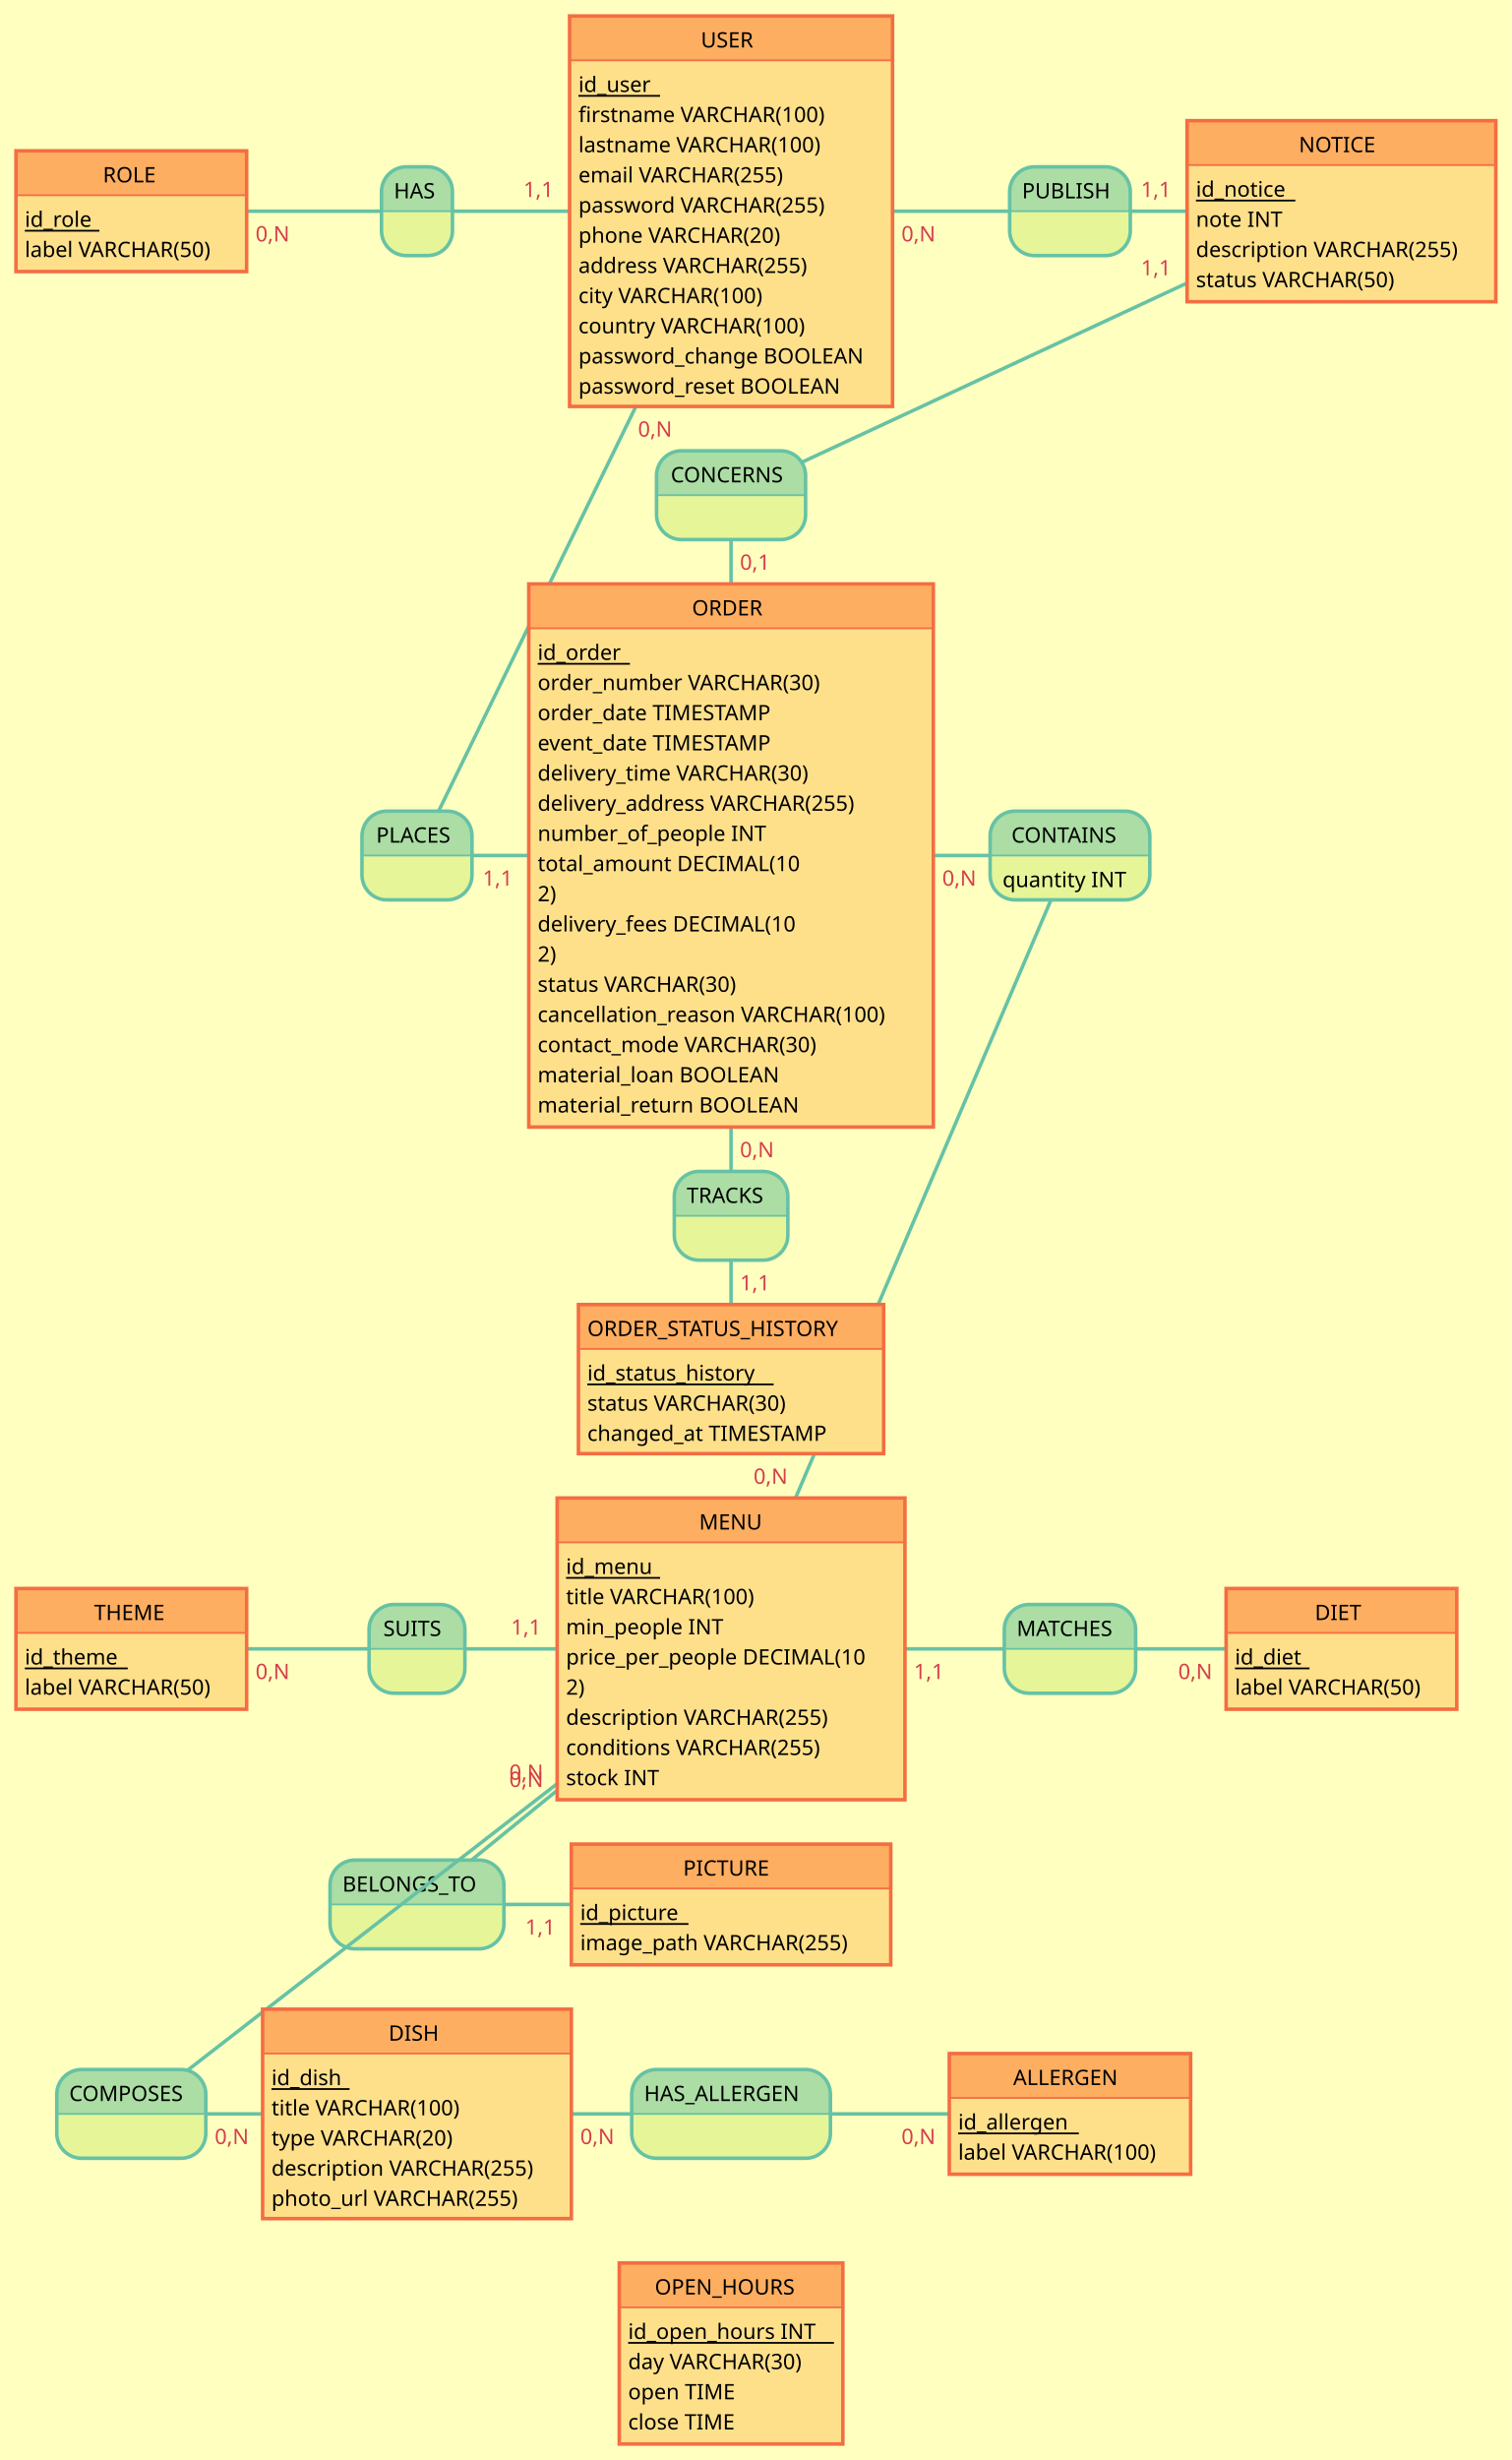
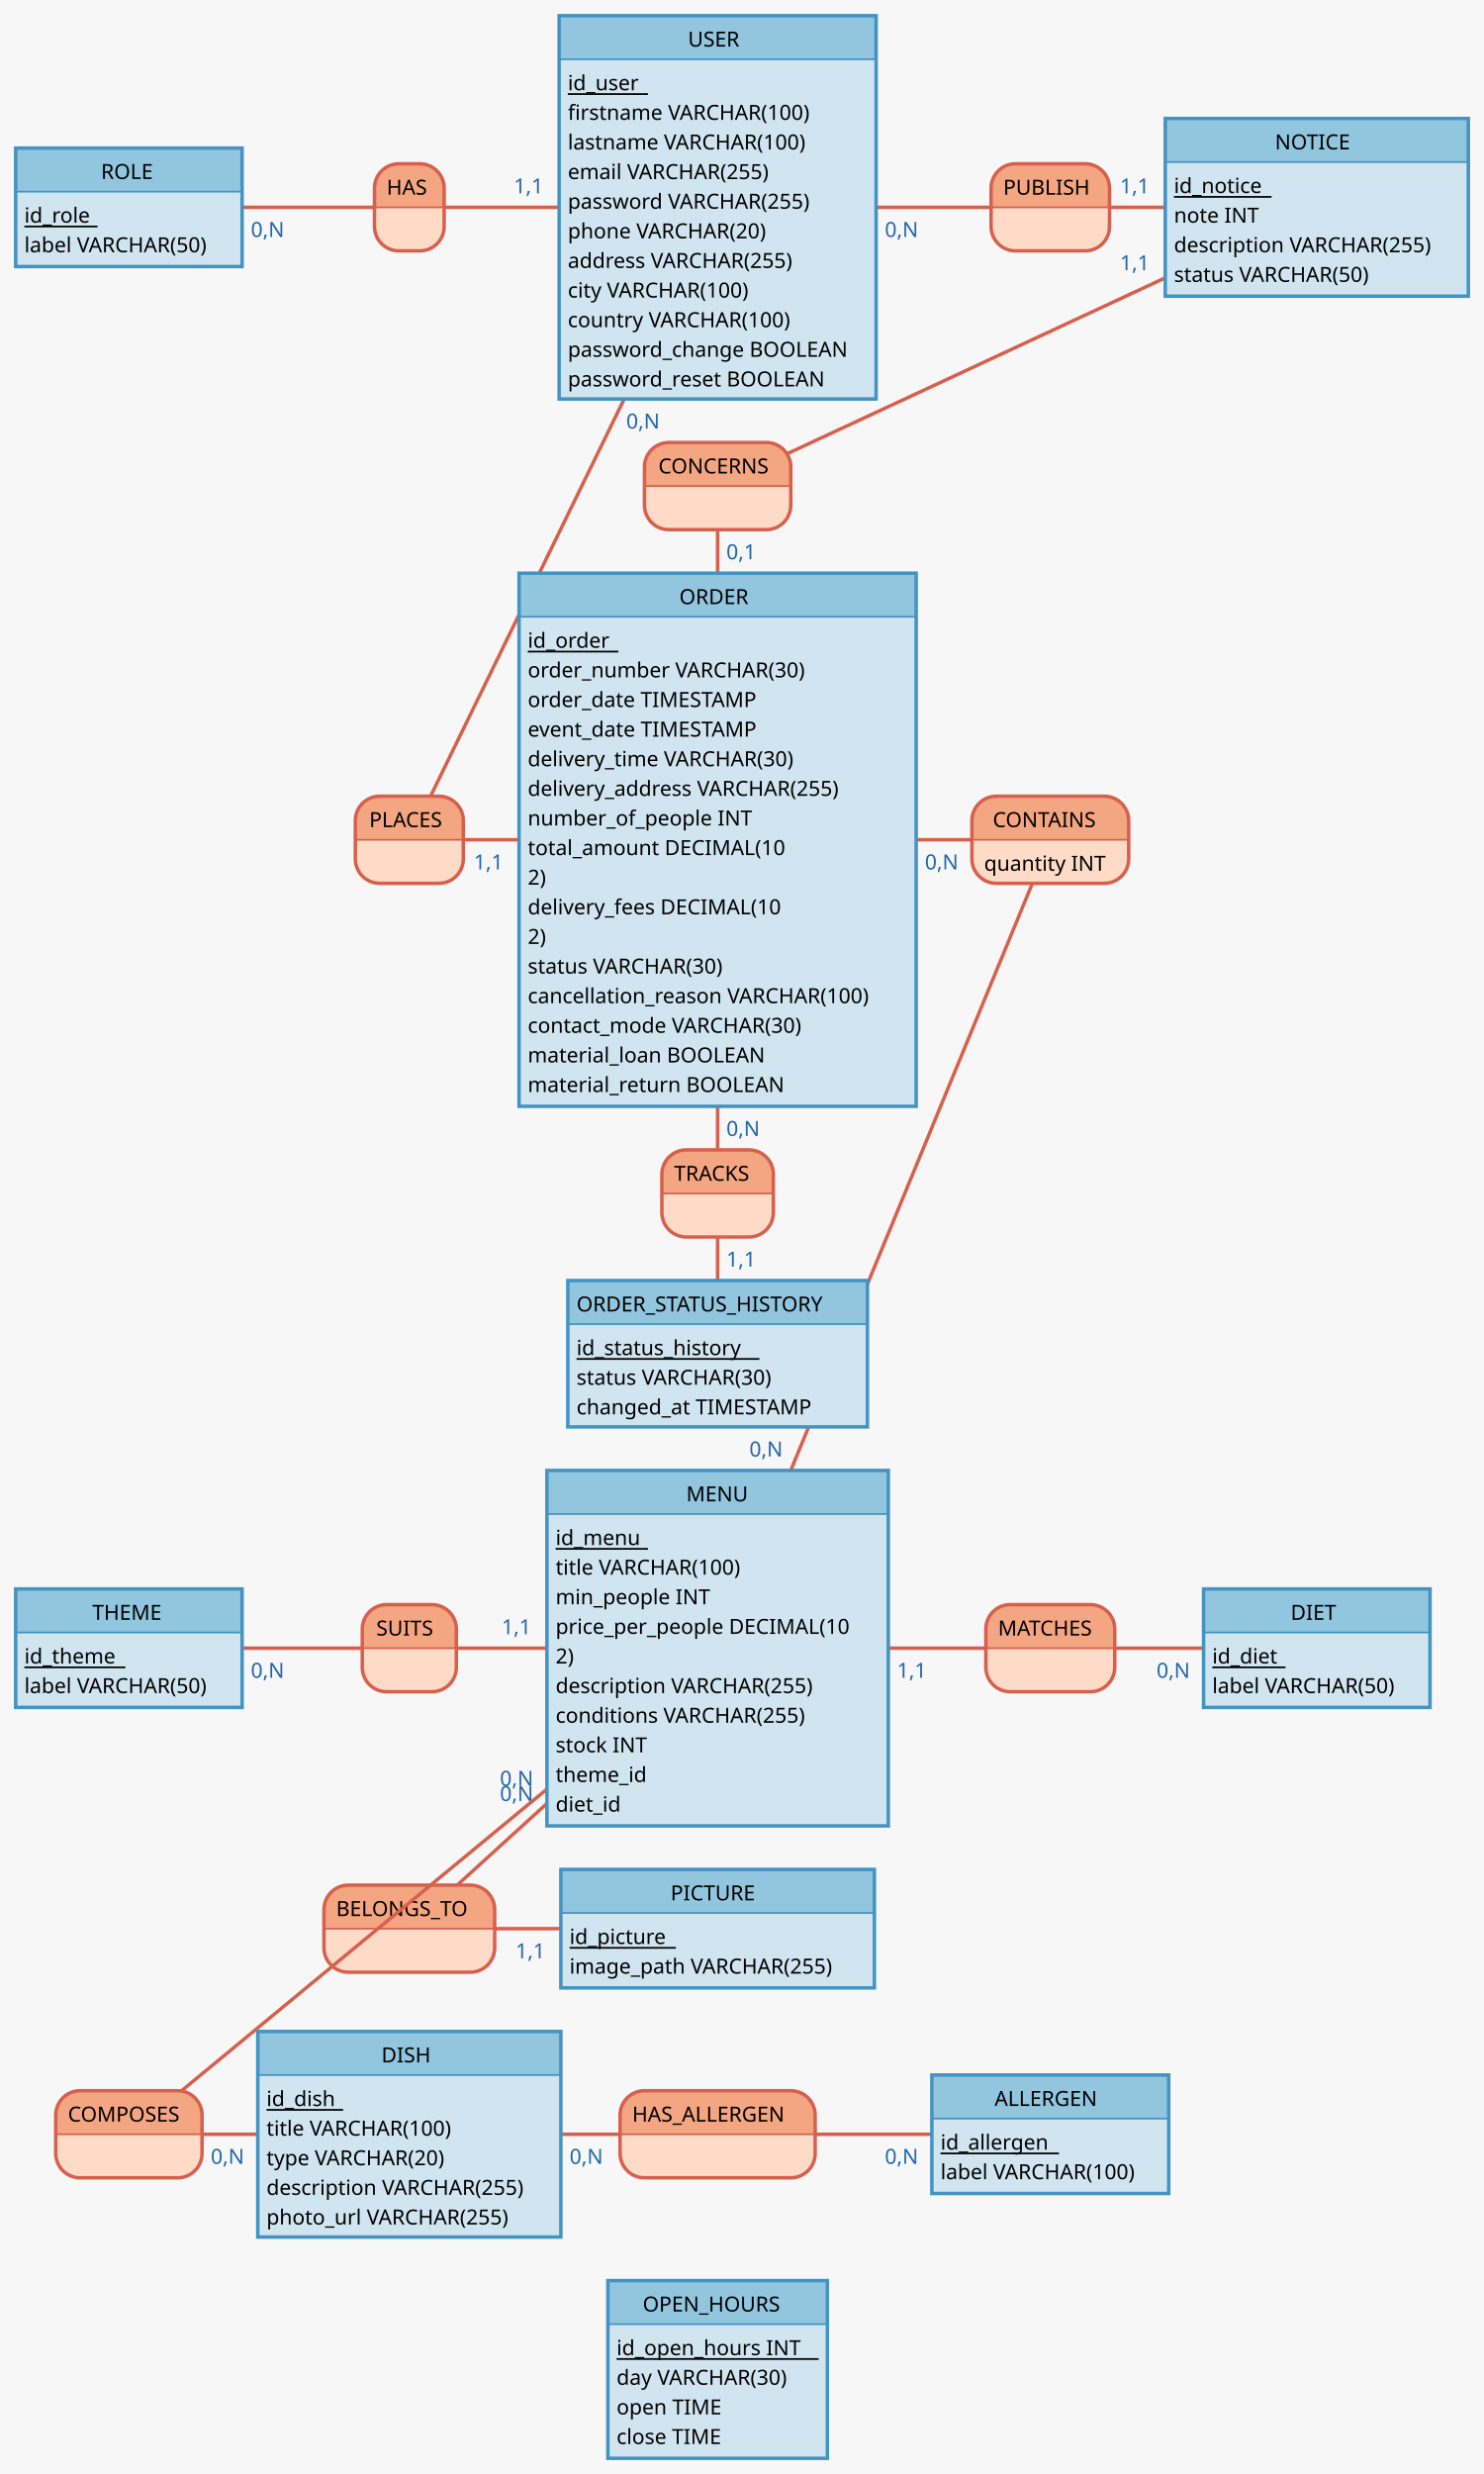
- <svg xmlns="http://www.w3.org/2000/svg" width="852" height="1386" viewBox="0 0 852 1386">
-   <rect x="0" y="0" width="852" height="1386" fill="#ffffbf" stroke="none" stroke-width="0" />
-   <g>
-     <line x1="412" y1="119" x2="235" y2="119" stroke="#66c2a5" stroke-width="2" />
-     <line x1="74" y1="119" x2="235" y2="119" stroke="#66c2a5" stroke-width="2" />
-     <g>
-       <path d="M241 94 a14 14 90 0 1 14 14 V119 h-40 V108 a14 14 90 0 1 14 -14" fill="#abdda4" stroke="#abdda4" stroke-width="0" />
-       <path d="M255 119 v11 a14 14 90 0 1 -14 14 H229 a14 14 90 0 1 -14 -14 V119 H40" fill="#e6f598" stroke="#e6f598" stroke-width="0" />
-       <rect x="215" y="94" width="40" height="50" fill="none" rx="14" stroke="#66c2a5" stroke-width="2" />
-       <line x1="215" y1="119" x2="255" y2="119" stroke="#66c2a5" stroke-width="1" />
+ <svg xmlns="http://www.w3.org/2000/svg" width="852" height="1420" viewBox="0 0 852 1420">
+   <rect x="0" y="0" width="852" height="1420" fill="#f7f7f7" stroke="none" stroke-width="0" />
+   <g>
+     <line x1="412" y1="119" x2="235" y2="119" stroke="#d6604d" stroke-width="2" />
+     <line x1="74" y1="119" x2="235" y2="119" stroke="#d6604d" stroke-width="2" />
+     <g>
+       <path d="M241 94 a14 14 90 0 1 14 14 V119 h-40 V108 a14 14 90 0 1 14 -14" fill="#f4a582" stroke="#f4a582" stroke-width="0" />
+       <path d="M255 119 v11 a14 14 90 0 1 -14 14 H229 a14 14 90 0 1 -14 -14 V119 H40" fill="#fddbc7" stroke="#fddbc7" stroke-width="0" />
+       <rect x="215" y="94" width="40" height="50" fill="none" rx="14" stroke="#d6604d" stroke-width="2" />
+       <line x1="215" y1="119" x2="255" y2="119" stroke="#d6604d" stroke-width="1" />
      <text x="222" y="111.75" fill="#000000" font-family="Verdana" font-size="12">HAS</text>
    </g>
-     <text x="295" y="111" fill="#d53e4f" font-family="Verdana" font-size="12">1,1</text>
-     <text x="144" y="136" fill="#d53e4f" font-family="Verdana" font-size="12">0,N</text>
-   </g>
-   <g>
-     <line x1="412" y1="119" x2="603" y2="119" stroke="#66c2a5" stroke-width="2" />
-     <line x1="756" y1="119" x2="603" y2="119" stroke="#66c2a5" stroke-width="2" />
-     <g>
-       <path d="M623 94 a14 14 90 0 1 14 14 V119 h-68 V108 a14 14 90 0 1 14 -14" fill="#abdda4" stroke="#abdda4" stroke-width="0" />
-       <path d="M637 119 v11 a14 14 90 0 1 -14 14 H583 a14 14 90 0 1 -14 -14 V119 H68" fill="#e6f598" stroke="#e6f598" stroke-width="0" />
-       <rect x="569" y="94" width="68" height="50" fill="none" rx="14" stroke="#66c2a5" stroke-width="2" />
-       <line x1="569" y1="119" x2="637" y2="119" stroke="#66c2a5" stroke-width="1" />
+     <text x="295" y="111" fill="#2166ac" font-family="Verdana" font-size="12">1,1</text>
+     <text x="144" y="136" fill="#2166ac" font-family="Verdana" font-size="12">0,N</text>
+   </g>
+   <g>
+     <line x1="412" y1="119" x2="603" y2="119" stroke="#d6604d" stroke-width="2" />
+     <line x1="756" y1="119" x2="603" y2="119" stroke="#d6604d" stroke-width="2" />
+     <g>
+       <path d="M623 94 a14 14 90 0 1 14 14 V119 h-68 V108 a14 14 90 0 1 14 -14" fill="#f4a582" stroke="#f4a582" stroke-width="0" />
+       <path d="M637 119 v11 a14 14 90 0 1 -14 14 H583 a14 14 90 0 1 -14 -14 V119 H68" fill="#fddbc7" stroke="#fddbc7" stroke-width="0" />
+       <rect x="569" y="94" width="68" height="50" fill="none" rx="14" stroke="#d6604d" stroke-width="2" />
+       <line x1="569" y1="119" x2="637" y2="119" stroke="#d6604d" stroke-width="1" />
      <text x="576" y="111.75" fill="#000000" font-family="Verdana" font-size="12">PUBLISH</text>
    </g>
-     <text x="508" y="136" fill="#d53e4f" font-family="Verdana" font-size="12">0,N</text>
-     <text x="643" y="111" fill="#d53e4f" font-family="Verdana" font-size="12">1,1</text>
-   </g>
-   <g>
-     <line x1="756" y1="119" x2="412" y2="279" stroke="#66c2a5" stroke-width="2" />
-     <line x1="412" y1="482" x2="412" y2="279" stroke="#66c2a5" stroke-width="2" />
-     <g>
-       <path d="M440 254 a14 14 90 0 1 14 14 V279 h-84 V268 a14 14 90 0 1 14 -14" fill="#abdda4" stroke="#abdda4" stroke-width="0" />
-       <path d="M454 279 v11 a14 14 90 0 1 -14 14 H384 a14 14 90 0 1 -14 -14 V279 H84" fill="#e6f598" stroke="#e6f598" stroke-width="0" />
-       <rect x="370" y="254" width="84" height="50" fill="none" rx="14" stroke="#66c2a5" stroke-width="2" />
-       <line x1="370" y1="279" x2="454" y2="279" stroke="#66c2a5" stroke-width="1" />
+     <text x="508" y="136" fill="#2166ac" font-family="Verdana" font-size="12">0,N</text>
+     <text x="643" y="111" fill="#2166ac" font-family="Verdana" font-size="12">1,1</text>
+   </g>
+   <g>
+     <line x1="756" y1="119" x2="412" y2="279" stroke="#d6604d" stroke-width="2" />
+     <line x1="412" y1="482" x2="412" y2="279" stroke="#d6604d" stroke-width="2" />
+     <g>
+       <path d="M440 254 a14 14 90 0 1 14 14 V279 h-84 V268 a14 14 90 0 1 14 -14" fill="#f4a582" stroke="#f4a582" stroke-width="0" />
+       <path d="M454 279 v11 a14 14 90 0 1 -14 14 H384 a14 14 90 0 1 -14 -14 V279 H84" fill="#fddbc7" stroke="#fddbc7" stroke-width="0" />
+       <rect x="370" y="254" width="84" height="50" fill="none" rx="14" stroke="#d6604d" stroke-width="2" />
+       <line x1="370" y1="279" x2="454" y2="279" stroke="#d6604d" stroke-width="1" />
      <text x="378" y="271.75" fill="#000000" font-family="Verdana" font-size="12">CONCERNS</text>
    </g>
-     <text x="643" y="155.11" fill="#d53e4f" font-family="Verdana" font-size="12">1,1</text>
-     <text x="417" y="321" fill="#d53e4f" font-family="Verdana" font-size="12">0,1</text>
-   </g>
-   <g>
-     <line x1="412" y1="482" x2="235" y2="482" stroke="#66c2a5" stroke-width="2" />
-     <line x1="412" y1="119" x2="235" y2="482" stroke="#66c2a5" stroke-width="2" />
-     <g>
-       <path d="M252 457 a14 14 90 0 1 14 14 V482 h-62 V471 a14 14 90 0 1 14 -14" fill="#abdda4" stroke="#abdda4" stroke-width="0" />
-       <path d="M266 482 v11 a14 14 90 0 1 -14 14 H218 a14 14 90 0 1 -14 -14 V482 H62" fill="#e6f598" stroke="#e6f598" stroke-width="0" />
-       <rect x="204" y="457" width="62" height="50" fill="none" rx="14" stroke="#66c2a5" stroke-width="2" />
-       <line x1="204" y1="482" x2="266" y2="482" stroke="#66c2a5" stroke-width="1" />
+     <text x="643" y="155.11" fill="#2166ac" font-family="Verdana" font-size="12">1,1</text>
+     <text x="417" y="321" fill="#2166ac" font-family="Verdana" font-size="12">0,1</text>
+   </g>
+   <g>
+     <line x1="412" y1="482" x2="235" y2="482" stroke="#d6604d" stroke-width="2" />
+     <line x1="412" y1="119" x2="235" y2="482" stroke="#d6604d" stroke-width="2" />
+     <g>
+       <path d="M252 457 a14 14 90 0 1 14 14 V482 h-62 V471 a14 14 90 0 1 14 -14" fill="#f4a582" stroke="#f4a582" stroke-width="0" />
+       <path d="M266 482 v11 a14 14 90 0 1 -14 14 H218 a14 14 90 0 1 -14 -14 V482 H62" fill="#fddbc7" stroke="#fddbc7" stroke-width="0" />
+       <rect x="204" y="457" width="62" height="50" fill="none" rx="14" stroke="#d6604d" stroke-width="2" />
+       <line x1="204" y1="482" x2="266" y2="482" stroke="#d6604d" stroke-width="1" />
      <text x="212" y="474.75" fill="#000000" font-family="Verdana" font-size="12">PLACES</text>
    </g>
-     <text x="272" y="499" fill="#d53e4f" font-family="Verdana" font-size="12">1,1</text>
-     <text x="359.55" y="246" fill="#d53e4f" font-family="Verdana" font-size="12">0,N</text>
-   </g>
-   <g>
-     <line x1="412" y1="929" x2="603" y2="482" stroke="#66c2a5" stroke-width="2" />
-     <line x1="412" y1="482" x2="603" y2="482" stroke="#66c2a5" stroke-width="2" />
-     <g>
-       <path d="M634 457 a14 14 90 0 1 14 14 V482 h-90 V471 a14 14 90 0 1 14 -14" fill="#abdda4" stroke="#abdda4" stroke-width="0" />
-       <path d="M648 482 v11 a14 14 90 0 1 -14 14 H572 a14 14 90 0 1 -14 -14 V482 H90" fill="#e6f598" stroke="#e6f598" stroke-width="0" />
-       <rect x="558" y="457" width="90" height="50" fill="none" rx="14" stroke="#66c2a5" stroke-width="2" />
-       <line x1="558" y1="482" x2="648" y2="482" stroke="#66c2a5" stroke-width="1" />
+     <text x="272" y="499" fill="#2166ac" font-family="Verdana" font-size="12">1,1</text>
+     <text x="359.55" y="246" fill="#2166ac" font-family="Verdana" font-size="12">0,N</text>
+   </g>
+   <g>
+     <line x1="412" y1="946" x2="603" y2="482" stroke="#d6604d" stroke-width="2" />
+     <line x1="412" y1="482" x2="603" y2="482" stroke="#d6604d" stroke-width="2" />
+     <g>
+       <path d="M634 457 a14 14 90 0 1 14 14 V482 h-90 V471 a14 14 90 0 1 14 -14" fill="#f4a582" stroke="#f4a582" stroke-width="0" />
+       <path d="M648 482 v11 a14 14 90 0 1 -14 14 H572 a14 14 90 0 1 -14 -14 V482 H90" fill="#fddbc7" stroke="#fddbc7" stroke-width="0" />
+       <rect x="558" y="457" width="90" height="50" fill="none" rx="14" stroke="#d6604d" stroke-width="2" />
+       <line x1="558" y1="482" x2="648" y2="482" stroke="#d6604d" stroke-width="1" />
      <text x="570" y="474.75" fill="#000000" font-family="Verdana" font-size="12">CONTAINS</text>
      <text x="565" y="499.8" fill="#000000" font-family="Verdana" font-size="12">quantity INT</text>
    </g>
-     <text x="424.67" y="836" fill="#d53e4f" font-family="Verdana" font-size="12">0,N</text>
-     <text x="531" y="499" fill="#d53e4f" font-family="Verdana" font-size="12">0,N</text>
-   </g>
-   <g>
-     <line x1="412" y1="777" x2="412" y2="685" stroke="#66c2a5" stroke-width="2" />
-     <line x1="412" y1="482" x2="412" y2="685" stroke="#66c2a5" stroke-width="2" />
-     <g>
-       <path d="M430 660 a14 14 90 0 1 14 14 V685 h-64 V674 a14 14 90 0 1 14 -14" fill="#abdda4" stroke="#abdda4" stroke-width="0" />
-       <path d="M444 685 v11 a14 14 90 0 1 -14 14 H394 a14 14 90 0 1 -14 -14 V685 H64" fill="#e6f598" stroke="#e6f598" stroke-width="0" />
-       <rect x="380" y="660" width="64" height="50" fill="none" rx="14" stroke="#66c2a5" stroke-width="2" />
-       <line x1="380" y1="685" x2="444" y2="685" stroke="#66c2a5" stroke-width="1" />
+     <text x="430.21" y="836" fill="#2166ac" font-family="Verdana" font-size="12">0,N</text>
+     <text x="531" y="499" fill="#2166ac" font-family="Verdana" font-size="12">0,N</text>
+   </g>
+   <g>
+     <line x1="412" y1="777" x2="412" y2="685" stroke="#d6604d" stroke-width="2" />
+     <line x1="412" y1="482" x2="412" y2="685" stroke="#d6604d" stroke-width="2" />
+     <g>
+       <path d="M430 660 a14 14 90 0 1 14 14 V685 h-64 V674 a14 14 90 0 1 14 -14" fill="#f4a582" stroke="#f4a582" stroke-width="0" />
+       <path d="M444 685 v11 a14 14 90 0 1 -14 14 H394 a14 14 90 0 1 -14 -14 V685 H64" fill="#fddbc7" stroke="#fddbc7" stroke-width="0" />
+       <rect x="380" y="660" width="64" height="50" fill="none" rx="14" stroke="#d6604d" stroke-width="2" />
+       <line x1="380" y1="685" x2="444" y2="685" stroke="#d6604d" stroke-width="1" />
      <text x="387" y="677.75" fill="#000000" font-family="Verdana" font-size="12">TRACKS</text>
    </g>
-     <text x="417" y="727" fill="#d53e4f" font-family="Verdana" font-size="12">1,1</text>
-     <text x="417" y="652" fill="#d53e4f" font-family="Verdana" font-size="12">0,N</text>
-   </g>
-   <g>
-     <line x1="412" y1="929" x2="235" y2="929" stroke="#66c2a5" stroke-width="2" />
-     <line x1="74" y1="929" x2="235" y2="929" stroke="#66c2a5" stroke-width="2" />
-     <g>
-       <path d="M248 904 a14 14 90 0 1 14 14 V929 h-54 V918 a14 14 90 0 1 14 -14" fill="#abdda4" stroke="#abdda4" stroke-width="0" />
-       <path d="M262 929 v11 a14 14 90 0 1 -14 14 H222 a14 14 90 0 1 -14 -14 V929 H54" fill="#e6f598" stroke="#e6f598" stroke-width="0" />
-       <rect x="208" y="904" width="54" height="50" fill="none" rx="14" stroke="#66c2a5" stroke-width="2" />
-       <line x1="208" y1="929" x2="262" y2="929" stroke="#66c2a5" stroke-width="1" />
-       <text x="216" y="921.75" fill="#000000" font-family="Verdana" font-size="12">SUITS</text>
-     </g>
-     <text x="288" y="921" fill="#d53e4f" font-family="Verdana" font-size="12">1,1</text>
-     <text x="144" y="946" fill="#d53e4f" font-family="Verdana" font-size="12">0,N</text>
-   </g>
-   <g>
-     <line x1="412" y1="929" x2="603" y2="929" stroke="#66c2a5" stroke-width="2" />
-     <line x1="756" y1="929" x2="603" y2="929" stroke="#66c2a5" stroke-width="2" />
-     <g>
-       <path d="M626 904 a14 14 90 0 1 14 14 V929 h-74 V918 a14 14 90 0 1 14 -14" fill="#abdda4" stroke="#abdda4" stroke-width="0" />
-       <path d="M640 929 v11 a14 14 90 0 1 -14 14 H580 a14 14 90 0 1 -14 -14 V929 H74" fill="#e6f598" stroke="#e6f598" stroke-width="0" />
-       <rect x="566" y="904" width="74" height="50" fill="none" rx="14" stroke="#66c2a5" stroke-width="2" />
-       <line x1="566" y1="929" x2="640" y2="929" stroke="#66c2a5" stroke-width="1" />
-       <text x="573" y="921.75" fill="#000000" font-family="Verdana" font-size="12">MATCHES</text>
-     </g>
-     <text x="515" y="946" fill="#d53e4f" font-family="Verdana" font-size="12">1,1</text>
-     <text x="664" y="946" fill="#d53e4f" font-family="Verdana" font-size="12">0,N</text>
-   </g>
-   <g>
-     <line x1="412" y1="1073" x2="235" y2="1073" stroke="#66c2a5" stroke-width="2" />
-     <line x1="412" y1="929" x2="235" y2="1073" stroke="#66c2a5" stroke-width="2" />
-     <g>
-       <path d="M270 1048 a14 14 90 0 1 14 14 V1073 h-98 V1062 a14 14 90 0 1 14 -14" fill="#abdda4" stroke="#abdda4" stroke-width="0" />
-       <path d="M284 1073 v11 a14 14 90 0 1 -14 14 H200 a14 14 90 0 1 -14 -14 V1073 H98" fill="#e6f598" stroke="#e6f598" stroke-width="0" />
-       <rect x="186" y="1048" width="98" height="50" fill="none" rx="14" stroke="#66c2a5" stroke-width="2" />
-       <line x1="186" y1="1073" x2="284" y2="1073" stroke="#66c2a5" stroke-width="1" />
-       <text x="193" y="1065.75" fill="#000000" font-family="Verdana" font-size="12">BELONGS_TO</text>
-     </g>
-     <text x="296" y="1090" fill="#d53e4f" font-family="Verdana" font-size="12">1,1</text>
-     <text x="287" y="1006.78" fill="#d53e4f" font-family="Verdana" font-size="12">0,N</text>
-   </g>
-   <g>
-     <line x1="412" y1="929" x2="74" y2="1191" stroke="#66c2a5" stroke-width="2" />
-     <line x1="235" y1="1191" x2="74" y2="1191" stroke="#66c2a5" stroke-width="2" />
-     <g>
-       <path d="M102 1166 a14 14 90 0 1 14 14 V1191 h-84 V1180 a14 14 90 0 1 14 -14" fill="#abdda4" stroke="#abdda4" stroke-width="0" />
-       <path d="M116 1191 v11 a14 14 90 0 1 -14 14 H46 a14 14 90 0 1 -14 -14 V1191 H84" fill="#e6f598" stroke="#e6f598" stroke-width="0" />
-       <rect x="32" y="1166" width="84" height="50" fill="none" rx="14" stroke="#66c2a5" stroke-width="2" />
-       <line x1="32" y1="1191" x2="116" y2="1191" stroke="#66c2a5" stroke-width="1" />
-       <text x="39" y="1183.75" fill="#000000" font-family="Verdana" font-size="12">COMPOSES</text>
-     </g>
-     <text x="287" y="1002.78" fill="#d53e4f" font-family="Verdana" font-size="12">0,N</text>
-     <text x="121" y="1208" fill="#d53e4f" font-family="Verdana" font-size="12">0,N</text>
-   </g>
-   <g>
-     <line x1="235" y1="1191" x2="412" y2="1191" stroke="#66c2a5" stroke-width="2" />
-     <line x1="603" y1="1191" x2="412" y2="1191" stroke="#66c2a5" stroke-width="2" />
-     <g>
-       <path d="M454 1166 a14 14 90 0 1 14 14 V1191 h-112 V1180 a14 14 90 0 1 14 -14" fill="#abdda4" stroke="#abdda4" stroke-width="0" />
-       <path d="M468 1191 v11 a14 14 90 0 1 -14 14 H370 a14 14 90 0 1 -14 -14 V1191 H112" fill="#e6f598" stroke="#e6f598" stroke-width="0" />
-       <rect x="356" y="1166" width="112" height="50" fill="none" rx="14" stroke="#66c2a5" stroke-width="2" />
-       <line x1="356" y1="1191" x2="468" y2="1191" stroke="#66c2a5" stroke-width="1" />
-       <text x="363" y="1183.75" fill="#000000" font-family="Verdana" font-size="12">HAS_ALLERGEN</text>
-     </g>
-     <text x="327" y="1208" fill="#d53e4f" font-family="Verdana" font-size="12">0,N</text>
-     <text x="508" y="1208" fill="#d53e4f" font-family="Verdana" font-size="12">0,N</text>
-   </g>
-   <g>
-     <g>
-       <rect x="9" y="85" width="130" height="25" fill="#fdae61" stroke="none" stroke-width="0" opacity="1" />
-       <rect x="9" y="110" width="130" height="43" fill="#fee08b" stroke="none" stroke-width="0" opacity="1" />
-       <rect x="9" y="85" width="130" height="68" fill="none" stroke="#f46d43" stroke-width="2" opacity="1" />
-       <line x1="9" y1="110" x2="139" y2="110" stroke="#f46d43" stroke-width="1" />
+     <text x="417" y="727" fill="#2166ac" font-family="Verdana" font-size="12">1,1</text>
+     <text x="417" y="652" fill="#2166ac" font-family="Verdana" font-size="12">0,N</text>
+   </g>
+   <g>
+     <line x1="412" y1="946" x2="235" y2="946" stroke="#d6604d" stroke-width="2" />
+     <line x1="74" y1="946" x2="235" y2="946" stroke="#d6604d" stroke-width="2" />
+     <g>
+       <path d="M248 921 a14 14 90 0 1 14 14 V946 h-54 V935 a14 14 90 0 1 14 -14" fill="#f4a582" stroke="#f4a582" stroke-width="0" />
+       <path d="M262 946 v11 a14 14 90 0 1 -14 14 H222 a14 14 90 0 1 -14 -14 V946 H54" fill="#fddbc7" stroke="#fddbc7" stroke-width="0" />
+       <rect x="208" y="921" width="54" height="50" fill="none" rx="14" stroke="#d6604d" stroke-width="2" />
+       <line x1="208" y1="946" x2="262" y2="946" stroke="#d6604d" stroke-width="1" />
+       <text x="216" y="938.75" fill="#000000" font-family="Verdana" font-size="12">SUITS</text>
+     </g>
+     <text x="288" y="938" fill="#2166ac" font-family="Verdana" font-size="12">1,1</text>
+     <text x="144" y="963" fill="#2166ac" font-family="Verdana" font-size="12">0,N</text>
+   </g>
+   <g>
+     <line x1="412" y1="946" x2="603" y2="946" stroke="#d6604d" stroke-width="2" />
+     <line x1="756" y1="946" x2="603" y2="946" stroke="#d6604d" stroke-width="2" />
+     <g>
+       <path d="M626 921 a14 14 90 0 1 14 14 V946 h-74 V935 a14 14 90 0 1 14 -14" fill="#f4a582" stroke="#f4a582" stroke-width="0" />
+       <path d="M640 946 v11 a14 14 90 0 1 -14 14 H580 a14 14 90 0 1 -14 -14 V946 H74" fill="#fddbc7" stroke="#fddbc7" stroke-width="0" />
+       <rect x="566" y="921" width="74" height="50" fill="none" rx="14" stroke="#d6604d" stroke-width="2" />
+       <line x1="566" y1="946" x2="640" y2="946" stroke="#d6604d" stroke-width="1" />
+       <text x="573" y="938.75" fill="#000000" font-family="Verdana" font-size="12">MATCHES</text>
+     </g>
+     <text x="515" y="963" fill="#2166ac" font-family="Verdana" font-size="12">1,1</text>
+     <text x="664" y="963" fill="#2166ac" font-family="Verdana" font-size="12">0,N</text>
+   </g>
+   <g>
+     <line x1="412" y1="1107" x2="235" y2="1107" stroke="#d6604d" stroke-width="2" />
+     <line x1="412" y1="946" x2="235" y2="1107" stroke="#d6604d" stroke-width="2" />
+     <g>
+       <path d="M270 1082 a14 14 90 0 1 14 14 V1107 h-98 V1096 a14 14 90 0 1 14 -14" fill="#f4a582" stroke="#f4a582" stroke-width="0" />
+       <path d="M284 1107 v11 a14 14 90 0 1 -14 14 H200 a14 14 90 0 1 -14 -14 V1107 H98" fill="#fddbc7" stroke="#fddbc7" stroke-width="0" />
+       <rect x="186" y="1082" width="98" height="50" fill="none" rx="14" stroke="#d6604d" stroke-width="2" />
+       <line x1="186" y1="1107" x2="284" y2="1107" stroke="#d6604d" stroke-width="1" />
+       <text x="193" y="1099.75" fill="#000000" font-family="Verdana" font-size="12">BELONGS_TO</text>
+     </g>
+     <text x="296" y="1124" fill="#2166ac" font-family="Verdana" font-size="12">1,1</text>
+     <text x="287" y="1033.74" fill="#2166ac" font-family="Verdana" font-size="12">0,N</text>
+   </g>
+   <g>
+     <line x1="412" y1="946" x2="74" y2="1225" stroke="#d6604d" stroke-width="2" />
+     <line x1="235" y1="1225" x2="74" y2="1225" stroke="#d6604d" stroke-width="2" />
+     <g>
+       <path d="M102 1200 a14 14 90 0 1 14 14 V1225 h-84 V1214 a14 14 90 0 1 14 -14" fill="#f4a582" stroke="#f4a582" stroke-width="0" />
+       <path d="M116 1225 v11 a14 14 90 0 1 -14 14 H46 a14 14 90 0 1 -14 -14 V1225 H84" fill="#fddbc7" stroke="#fddbc7" stroke-width="0" />
+       <rect x="32" y="1200" width="84" height="50" fill="none" rx="14" stroke="#d6604d" stroke-width="2" />
+       <line x1="32" y1="1225" x2="116" y2="1225" stroke="#d6604d" stroke-width="1" />
+       <text x="39" y="1217.75" fill="#000000" font-family="Verdana" font-size="12">COMPOSES</text>
+     </g>
+     <text x="287" y="1025.01" fill="#2166ac" font-family="Verdana" font-size="12">0,N</text>
+     <text x="121" y="1242" fill="#2166ac" font-family="Verdana" font-size="12">0,N</text>
+   </g>
+   <g>
+     <line x1="235" y1="1225" x2="412" y2="1225" stroke="#d6604d" stroke-width="2" />
+     <line x1="603" y1="1225" x2="412" y2="1225" stroke="#d6604d" stroke-width="2" />
+     <g>
+       <path d="M454 1200 a14 14 90 0 1 14 14 V1225 h-112 V1214 a14 14 90 0 1 14 -14" fill="#f4a582" stroke="#f4a582" stroke-width="0" />
+       <path d="M468 1225 v11 a14 14 90 0 1 -14 14 H370 a14 14 90 0 1 -14 -14 V1225 H112" fill="#fddbc7" stroke="#fddbc7" stroke-width="0" />
+       <rect x="356" y="1200" width="112" height="50" fill="none" rx="14" stroke="#d6604d" stroke-width="2" />
+       <line x1="356" y1="1225" x2="468" y2="1225" stroke="#d6604d" stroke-width="1" />
+       <text x="363" y="1217.75" fill="#000000" font-family="Verdana" font-size="12">HAS_ALLERGEN</text>
+     </g>
+     <text x="327" y="1242" fill="#2166ac" font-family="Verdana" font-size="12">0,N</text>
+     <text x="508" y="1242" fill="#2166ac" font-family="Verdana" font-size="12">0,N</text>
+   </g>
+   <g>
+     <g>
+       <rect x="9" y="85" width="130" height="25" fill="#92c5de" stroke="none" stroke-width="0" opacity="1" />
+       <rect x="9" y="110" width="130" height="43" fill="#d1e5f0" stroke="none" stroke-width="0" opacity="1" />
+       <rect x="9" y="85" width="130" height="68" fill="none" stroke="#4393c3" stroke-width="2" opacity="1" />
+       <line x1="9" y1="110" x2="139" y2="110" stroke="#4393c3" stroke-width="1" />
    </g>
    <text x="58" y="102.75" fill="#000000" font-family="Verdana" font-size="12">ROLE</text>
    <text x="14" y="127.8" fill="#000000" font-family="Verdana" font-size="12">id_role</text>
    <line x1="14" y1="130" x2="56" y2="130" stroke="#000000" stroke-width="1" />
    <text x="14" y="144.8" fill="#000000" font-family="Verdana" font-size="12">label VARCHAR(50)</text>
  </g>
  <g>
    <g>
-       <rect x="321" y="9" width="182" height="25" fill="#fdae61" stroke="none" stroke-width="0" opacity="1" />
-       <rect x="321" y="34" width="182" height="195" fill="#fee08b" stroke="none" stroke-width="0" opacity="1" />
-       <rect x="321" y="9" width="182" height="220" fill="none" stroke="#f46d43" stroke-width="2" opacity="1" />
-       <line x1="321" y1="34" x2="503" y2="34" stroke="#f46d43" stroke-width="1" />
+       <rect x="321" y="9" width="182" height="25" fill="#92c5de" stroke="none" stroke-width="0" opacity="1" />
+       <rect x="321" y="34" width="182" height="195" fill="#d1e5f0" stroke="none" stroke-width="0" opacity="1" />
+       <rect x="321" y="9" width="182" height="220" fill="none" stroke="#4393c3" stroke-width="2" opacity="1" />
+       <line x1="321" y1="34" x2="503" y2="34" stroke="#4393c3" stroke-width="1" />
    </g>
    <text x="395" y="26.75" fill="#000000" font-family="Verdana" font-size="12">USER</text>
    <text x="326" y="51.8" fill="#000000" font-family="Verdana" font-size="12">id_user</text>
    <line x1="326" y1="54" x2="372" y2="54" stroke="#000000" stroke-width="1" />
    <text x="326" y="68.8" fill="#000000" font-family="Verdana" font-size="12">firstname VARCHAR(100)</text>
    <text x="326" y="85.8" fill="#000000" font-family="Verdana" font-size="12">lastname VARCHAR(100)</text>
    <text x="326" y="102.8" fill="#000000" font-family="Verdana" font-size="12">email VARCHAR(255)</text>
    <text x="326" y="119.8" fill="#000000" font-family="Verdana" font-size="12">password VARCHAR(255)</text>
    <text x="326" y="136.8" fill="#000000" font-family="Verdana" font-size="12">phone VARCHAR(20)</text>
    <text x="326" y="153.8" fill="#000000" font-family="Verdana" font-size="12">address VARCHAR(255)</text>
    <text x="326" y="170.8" fill="#000000" font-family="Verdana" font-size="12">city VARCHAR(100)</text>
    <text x="326" y="187.8" fill="#000000" font-family="Verdana" font-size="12">country VARCHAR(100)</text>
    <text x="326" y="204.8" fill="#000000" font-family="Verdana" font-size="12">password_change BOOLEAN</text>
    <text x="326" y="221.8" fill="#000000" font-family="Verdana" font-size="12">password_reset BOOLEAN</text>
  </g>
  <g>
    <g>
-       <rect x="669" y="68" width="174" height="25" fill="#fdae61" stroke="none" stroke-width="0" opacity="1" />
-       <rect x="669" y="93" width="174" height="77" fill="#fee08b" stroke="none" stroke-width="0" opacity="1" />
-       <rect x="669" y="68" width="174" height="102" fill="none" stroke="#f46d43" stroke-width="2" opacity="1" />
-       <line x1="669" y1="93" x2="843" y2="93" stroke="#f46d43" stroke-width="1" />
+       <rect x="669" y="68" width="174" height="25" fill="#92c5de" stroke="none" stroke-width="0" opacity="1" />
+       <rect x="669" y="93" width="174" height="77" fill="#d1e5f0" stroke="none" stroke-width="0" opacity="1" />
+       <rect x="669" y="68" width="174" height="102" fill="none" stroke="#4393c3" stroke-width="2" opacity="1" />
+       <line x1="669" y1="93" x2="843" y2="93" stroke="#4393c3" stroke-width="1" />
    </g>
    <text x="732" y="85.75" fill="#000000" font-family="Verdana" font-size="12">NOTICE</text>
    <text x="674" y="110.8" fill="#000000" font-family="Verdana" font-size="12">id_notice</text>
    <line x1="674" y1="113" x2="730" y2="113" stroke="#000000" stroke-width="1" />
    <text x="674" y="127.8" fill="#000000" font-family="Verdana" font-size="12">note INT</text>
    <text x="674" y="144.8" fill="#000000" font-family="Verdana" font-size="12">description VARCHAR(255)</text>
    <text x="674" y="161.8" fill="#000000" font-family="Verdana" font-size="12">status VARCHAR(50)</text>
  </g>
  <g>
    <g>
-       <rect x="298" y="329" width="228" height="25" fill="#fdae61" stroke="none" stroke-width="0" opacity="1" />
-       <rect x="298" y="354" width="228" height="281" fill="#fee08b" stroke="none" stroke-width="0" opacity="1" />
-       <rect x="298" y="329" width="228" height="306" fill="none" stroke="#f46d43" stroke-width="2" opacity="1" />
-       <line x1="298" y1="354" x2="526" y2="354" stroke="#f46d43" stroke-width="1" />
+       <rect x="298" y="329" width="228" height="25" fill="#92c5de" stroke="none" stroke-width="0" opacity="1" />
+       <rect x="298" y="354" width="228" height="281" fill="#d1e5f0" stroke="none" stroke-width="0" opacity="1" />
+       <rect x="298" y="329" width="228" height="306" fill="none" stroke="#4393c3" stroke-width="2" opacity="1" />
+       <line x1="298" y1="354" x2="526" y2="354" stroke="#4393c3" stroke-width="1" />
    </g>
    <text x="390" y="346.75" fill="#000000" font-family="Verdana" font-size="12">ORDER</text>
    <text x="303" y="371.8" fill="#000000" font-family="Verdana" font-size="12">id_order</text>
    <line x1="303" y1="374" x2="355" y2="374" stroke="#000000" stroke-width="1" />
    <text x="303" y="388.8" fill="#000000" font-family="Verdana" font-size="12">order_number VARCHAR(30)</text>
    <text x="303" y="405.8" fill="#000000" font-family="Verdana" font-size="12">order_date TIMESTAMP</text>
    <text x="303" y="422.8" fill="#000000" font-family="Verdana" font-size="12">event_date TIMESTAMP</text>
    <text x="303" y="439.8" fill="#000000" font-family="Verdana" font-size="12">delivery_time VARCHAR(30)</text>
    <text x="303" y="456.8" fill="#000000" font-family="Verdana" font-size="12">delivery_address VARCHAR(255)</text>
    <text x="303" y="473.8" fill="#000000" font-family="Verdana" font-size="12">number_of_people INT</text>
    <text x="303" y="490.8" fill="#000000" font-family="Verdana" font-size="12">total_amount DECIMAL(10</text>
    <text x="303" y="507.8" fill="#000000" font-family="Verdana" font-size="12">2)</text>
    <text x="303" y="524.8" fill="#000000" font-family="Verdana" font-size="12">delivery_fees DECIMAL(10</text>
    <text x="303" y="541.8" fill="#000000" font-family="Verdana" font-size="12">2)</text>
    <text x="303" y="558.8" fill="#000000" font-family="Verdana" font-size="12">status VARCHAR(30)</text>
    <text x="303" y="575.8" fill="#000000" font-family="Verdana" font-size="12">cancellation_reason VARCHAR(100)</text>
    <text x="303" y="592.8" fill="#000000" font-family="Verdana" font-size="12">contact_mode VARCHAR(30)</text>
    <text x="303" y="609.8" fill="#000000" font-family="Verdana" font-size="12">material_loan BOOLEAN</text>
    <text x="303" y="626.8" fill="#000000" font-family="Verdana" font-size="12">material_return BOOLEAN</text>
  </g>
  <g>
    <g>
-       <rect x="326" y="735" width="172" height="25" fill="#fdae61" stroke="none" stroke-width="0" opacity="1" />
-       <rect x="326" y="760" width="172" height="59" fill="#fee08b" stroke="none" stroke-width="0" opacity="1" />
-       <rect x="326" y="735" width="172" height="84" fill="none" stroke="#f46d43" stroke-width="2" opacity="1" />
-       <line x1="326" y1="760" x2="498" y2="760" stroke="#f46d43" stroke-width="1" />
+       <rect x="326" y="735" width="172" height="25" fill="#92c5de" stroke="none" stroke-width="0" opacity="1" />
+       <rect x="326" y="760" width="172" height="59" fill="#d1e5f0" stroke="none" stroke-width="0" opacity="1" />
+       <rect x="326" y="735" width="172" height="84" fill="none" stroke="#4393c3" stroke-width="2" opacity="1" />
+       <line x1="326" y1="760" x2="498" y2="760" stroke="#4393c3" stroke-width="1" />
    </g>
    <text x="331" y="752.75" fill="#000000" font-family="Verdana" font-size="12">ORDER_STATUS_HISTORY</text>
    <text x="331" y="777.8" fill="#000000" font-family="Verdana" font-size="12">id_status_history</text>
    <line x1="331" y1="780" x2="436" y2="780" stroke="#000000" stroke-width="1" />
    <text x="331" y="794.8" fill="#000000" font-family="Verdana" font-size="12">status VARCHAR(30)</text>
    <text x="331" y="811.8" fill="#000000" font-family="Verdana" font-size="12">changed_at TIMESTAMP</text>
  </g>
  <g>
    <g>
-       <rect x="9" y="895" width="130" height="25" fill="#fdae61" stroke="none" stroke-width="0" opacity="1" />
-       <rect x="9" y="920" width="130" height="43" fill="#fee08b" stroke="none" stroke-width="0" opacity="1" />
-       <rect x="9" y="895" width="130" height="68" fill="none" stroke="#f46d43" stroke-width="2" opacity="1" />
-       <line x1="9" y1="920" x2="139" y2="920" stroke="#f46d43" stroke-width="1" />
-     </g>
-     <text x="53" y="912.75" fill="#000000" font-family="Verdana" font-size="12">THEME</text>
-     <text x="14" y="937.8" fill="#000000" font-family="Verdana" font-size="12">id_theme</text>
-     <line x1="14" y1="940" x2="72" y2="940" stroke="#000000" stroke-width="1" />
-     <text x="14" y="954.8" fill="#000000" font-family="Verdana" font-size="12">label VARCHAR(50)</text>
-   </g>
-   <g>
-     <g>
-       <rect x="314" y="844" width="196" height="25" fill="#fdae61" stroke="none" stroke-width="0" opacity="1" />
-       <rect x="314" y="869" width="196" height="145" fill="#fee08b" stroke="none" stroke-width="0" opacity="1" />
-       <rect x="314" y="844" width="196" height="170" fill="none" stroke="#f46d43" stroke-width="2" opacity="1" />
-       <line x1="314" y1="869" x2="510" y2="869" stroke="#f46d43" stroke-width="1" />
+       <rect x="9" y="912" width="130" height="25" fill="#92c5de" stroke="none" stroke-width="0" opacity="1" />
+       <rect x="9" y="937" width="130" height="43" fill="#d1e5f0" stroke="none" stroke-width="0" opacity="1" />
+       <rect x="9" y="912" width="130" height="68" fill="none" stroke="#4393c3" stroke-width="2" opacity="1" />
+       <line x1="9" y1="937" x2="139" y2="937" stroke="#4393c3" stroke-width="1" />
+     </g>
+     <text x="53" y="929.75" fill="#000000" font-family="Verdana" font-size="12">THEME</text>
+     <text x="14" y="954.8" fill="#000000" font-family="Verdana" font-size="12">id_theme</text>
+     <line x1="14" y1="957" x2="72" y2="957" stroke="#000000" stroke-width="1" />
+     <text x="14" y="971.8" fill="#000000" font-family="Verdana" font-size="12">label VARCHAR(50)</text>
+   </g>
+   <g>
+     <g>
+       <rect x="314" y="844" width="196" height="25" fill="#92c5de" stroke="none" stroke-width="0" opacity="1" />
+       <rect x="314" y="869" width="196" height="179" fill="#d1e5f0" stroke="none" stroke-width="0" opacity="1" />
+       <rect x="314" y="844" width="196" height="204" fill="none" stroke="#4393c3" stroke-width="2" opacity="1" />
+       <line x1="314" y1="869" x2="510" y2="869" stroke="#4393c3" stroke-width="1" />
    </g>
    <text x="394" y="861.75" fill="#000000" font-family="Verdana" font-size="12">MENU</text>
    <text x="319" y="886.8" fill="#000000" font-family="Verdana" font-size="12">id_menu</text>
    <line x1="319" y1="889" x2="372" y2="889" stroke="#000000" stroke-width="1" />
    <text x="319" y="903.8" fill="#000000" font-family="Verdana" font-size="12">title VARCHAR(100)</text>
    <text x="319" y="920.8" fill="#000000" font-family="Verdana" font-size="12">min_people INT</text>
    <text x="319" y="937.8" fill="#000000" font-family="Verdana" font-size="12">price_per_people DECIMAL(10</text>
    <text x="319" y="954.8" fill="#000000" font-family="Verdana" font-size="12">2)</text>
    <text x="319" y="971.8" fill="#000000" font-family="Verdana" font-size="12">description VARCHAR(255)</text>
    <text x="319" y="988.8" fill="#000000" font-family="Verdana" font-size="12">conditions VARCHAR(255)</text>
    <text x="319" y="1005.8" fill="#000000" font-family="Verdana" font-size="12">stock INT</text>
-   </g>
-   <g>
-     <g>
-       <rect x="691" y="895" width="130" height="25" fill="#fdae61" stroke="none" stroke-width="0" opacity="1" />
-       <rect x="691" y="920" width="130" height="43" fill="#fee08b" stroke="none" stroke-width="0" opacity="1" />
-       <rect x="691" y="895" width="130" height="68" fill="none" stroke="#f46d43" stroke-width="2" opacity="1" />
-       <line x1="691" y1="920" x2="821" y2="920" stroke="#f46d43" stroke-width="1" />
-     </g>
-     <text x="741" y="912.75" fill="#000000" font-family="Verdana" font-size="12">DIET</text>
-     <text x="696" y="937.8" fill="#000000" font-family="Verdana" font-size="12">id_diet</text>
-     <line x1="696" y1="940" x2="738" y2="940" stroke="#000000" stroke-width="1" />
-     <text x="696" y="954.8" fill="#000000" font-family="Verdana" font-size="12">label VARCHAR(50)</text>
-   </g>
-   <g>
-     <g>
-       <rect x="322" y="1039" width="180" height="25" fill="#fdae61" stroke="none" stroke-width="0" opacity="1" />
-       <rect x="322" y="1064" width="180" height="43" fill="#fee08b" stroke="none" stroke-width="0" opacity="1" />
-       <rect x="322" y="1039" width="180" height="68" fill="none" stroke="#f46d43" stroke-width="2" opacity="1" />
-       <line x1="322" y1="1064" x2="502" y2="1064" stroke="#f46d43" stroke-width="1" />
-     </g>
-     <text x="385" y="1056.75" fill="#000000" font-family="Verdana" font-size="12">PICTURE</text>
-     <text x="327" y="1081.8" fill="#000000" font-family="Verdana" font-size="12">id_picture</text>
-     <line x1="327" y1="1084" x2="388" y2="1084" stroke="#000000" stroke-width="1" />
-     <text x="327" y="1098.8" fill="#000000" font-family="Verdana" font-size="12">image_path VARCHAR(255)</text>
-   </g>
-   <g>
-     <g>
-       <rect x="148" y="1132" width="174" height="25" fill="#fdae61" stroke="none" stroke-width="0" opacity="1" />
-       <rect x="148" y="1157" width="174" height="93" fill="#fee08b" stroke="none" stroke-width="0" opacity="1" />
-       <rect x="148" y="1132" width="174" height="118" fill="none" stroke="#f46d43" stroke-width="2" opacity="1" />
-       <line x1="148" y1="1157" x2="322" y2="1157" stroke="#f46d43" stroke-width="1" />
-     </g>
-     <text x="219" y="1149.75" fill="#000000" font-family="Verdana" font-size="12">DISH</text>
-     <text x="153" y="1174.8" fill="#000000" font-family="Verdana" font-size="12">id_dish</text>
-     <line x1="153" y1="1177" x2="197" y2="1177" stroke="#000000" stroke-width="1" />
-     <text x="153" y="1191.8" fill="#000000" font-family="Verdana" font-size="12">title VARCHAR(100)</text>
-     <text x="153" y="1208.8" fill="#000000" font-family="Verdana" font-size="12">type VARCHAR(20)</text>
-     <text x="153" y="1225.8" fill="#000000" font-family="Verdana" font-size="12">description VARCHAR(255)</text>
-     <text x="153" y="1242.8" fill="#000000" font-family="Verdana" font-size="12">photo_url VARCHAR(255)</text>
-   </g>
-   <g>
-     <g>
-       <rect x="535" y="1157" width="136" height="25" fill="#fdae61" stroke="none" stroke-width="0" opacity="1" />
-       <rect x="535" y="1182" width="136" height="43" fill="#fee08b" stroke="none" stroke-width="0" opacity="1" />
-       <rect x="535" y="1157" width="136" height="68" fill="none" stroke="#f46d43" stroke-width="2" opacity="1" />
-       <line x1="535" y1="1182" x2="671" y2="1182" stroke="#f46d43" stroke-width="1" />
-     </g>
-     <text x="571" y="1174.75" fill="#000000" font-family="Verdana" font-size="12">ALLERGEN</text>
-     <text x="540" y="1199.8" fill="#000000" font-family="Verdana" font-size="12">id_allergen</text>
-     <line x1="540" y1="1202" x2="608" y2="1202" stroke="#000000" stroke-width="1" />
-     <text x="540" y="1216.8" fill="#000000" font-family="Verdana" font-size="12">label VARCHAR(100)</text>
-   </g>
-   <g>
-     <g>
-       <rect x="349" y="1275" width="126" height="25" fill="#fdae61" stroke="none" stroke-width="0" opacity="1" />
-       <rect x="349" y="1300" width="126" height="77" fill="#fee08b" stroke="none" stroke-width="0" opacity="1" />
-       <rect x="349" y="1275" width="126" height="102" fill="none" stroke="#f46d43" stroke-width="2" opacity="1" />
-       <line x1="349" y1="1300" x2="475" y2="1300" stroke="#f46d43" stroke-width="1" />
-     </g>
-     <text x="369" y="1292.75" fill="#000000" font-family="Verdana" font-size="12">OPEN_HOURS</text>
-     <text x="354" y="1317.8" fill="#000000" font-family="Verdana" font-size="12">id_open_hours INT</text>
-     <line x1="354" y1="1320" x2="470" y2="1320" stroke="#000000" stroke-width="1" />
-     <text x="354" y="1334.8" fill="#000000" font-family="Verdana" font-size="12">day VARCHAR(30)</text>
-     <text x="354" y="1351.8" fill="#000000" font-family="Verdana" font-size="12">open TIME</text>
-     <text x="354" y="1368.8" fill="#000000" font-family="Verdana" font-size="12">close TIME</text>
+     <text x="319" y="1022.8" fill="#000000" font-family="Verdana" font-size="12">theme_id</text>
+     <text x="319" y="1039.8" fill="#000000" font-family="Verdana" font-size="12">diet_id</text>
+   </g>
+   <g>
+     <g>
+       <rect x="691" y="912" width="130" height="25" fill="#92c5de" stroke="none" stroke-width="0" opacity="1" />
+       <rect x="691" y="937" width="130" height="43" fill="#d1e5f0" stroke="none" stroke-width="0" opacity="1" />
+       <rect x="691" y="912" width="130" height="68" fill="none" stroke="#4393c3" stroke-width="2" opacity="1" />
+       <line x1="691" y1="937" x2="821" y2="937" stroke="#4393c3" stroke-width="1" />
+     </g>
+     <text x="741" y="929.75" fill="#000000" font-family="Verdana" font-size="12">DIET</text>
+     <text x="696" y="954.8" fill="#000000" font-family="Verdana" font-size="12">id_diet</text>
+     <line x1="696" y1="957" x2="738" y2="957" stroke="#000000" stroke-width="1" />
+     <text x="696" y="971.8" fill="#000000" font-family="Verdana" font-size="12">label VARCHAR(50)</text>
+   </g>
+   <g>
+     <g>
+       <rect x="322" y="1073" width="180" height="25" fill="#92c5de" stroke="none" stroke-width="0" opacity="1" />
+       <rect x="322" y="1098" width="180" height="43" fill="#d1e5f0" stroke="none" stroke-width="0" opacity="1" />
+       <rect x="322" y="1073" width="180" height="68" fill="none" stroke="#4393c3" stroke-width="2" opacity="1" />
+       <line x1="322" y1="1098" x2="502" y2="1098" stroke="#4393c3" stroke-width="1" />
+     </g>
+     <text x="385" y="1090.75" fill="#000000" font-family="Verdana" font-size="12">PICTURE</text>
+     <text x="327" y="1115.8" fill="#000000" font-family="Verdana" font-size="12">id_picture</text>
+     <line x1="327" y1="1118" x2="388" y2="1118" stroke="#000000" stroke-width="1" />
+     <text x="327" y="1132.8" fill="#000000" font-family="Verdana" font-size="12">image_path VARCHAR(255)</text>
+   </g>
+   <g>
+     <g>
+       <rect x="148" y="1166" width="174" height="25" fill="#92c5de" stroke="none" stroke-width="0" opacity="1" />
+       <rect x="148" y="1191" width="174" height="93" fill="#d1e5f0" stroke="none" stroke-width="0" opacity="1" />
+       <rect x="148" y="1166" width="174" height="118" fill="none" stroke="#4393c3" stroke-width="2" opacity="1" />
+       <line x1="148" y1="1191" x2="322" y2="1191" stroke="#4393c3" stroke-width="1" />
+     </g>
+     <text x="219" y="1183.75" fill="#000000" font-family="Verdana" font-size="12">DISH</text>
+     <text x="153" y="1208.8" fill="#000000" font-family="Verdana" font-size="12">id_dish</text>
+     <line x1="153" y1="1211" x2="197" y2="1211" stroke="#000000" stroke-width="1" />
+     <text x="153" y="1225.8" fill="#000000" font-family="Verdana" font-size="12">title VARCHAR(100)</text>
+     <text x="153" y="1242.8" fill="#000000" font-family="Verdana" font-size="12">type VARCHAR(20)</text>
+     <text x="153" y="1259.8" fill="#000000" font-family="Verdana" font-size="12">description VARCHAR(255)</text>
+     <text x="153" y="1276.8" fill="#000000" font-family="Verdana" font-size="12">photo_url VARCHAR(255)</text>
+   </g>
+   <g>
+     <g>
+       <rect x="535" y="1191" width="136" height="25" fill="#92c5de" stroke="none" stroke-width="0" opacity="1" />
+       <rect x="535" y="1216" width="136" height="43" fill="#d1e5f0" stroke="none" stroke-width="0" opacity="1" />
+       <rect x="535" y="1191" width="136" height="68" fill="none" stroke="#4393c3" stroke-width="2" opacity="1" />
+       <line x1="535" y1="1216" x2="671" y2="1216" stroke="#4393c3" stroke-width="1" />
+     </g>
+     <text x="571" y="1208.75" fill="#000000" font-family="Verdana" font-size="12">ALLERGEN</text>
+     <text x="540" y="1233.8" fill="#000000" font-family="Verdana" font-size="12">id_allergen</text>
+     <line x1="540" y1="1236" x2="608" y2="1236" stroke="#000000" stroke-width="1" />
+     <text x="540" y="1250.8" fill="#000000" font-family="Verdana" font-size="12">label VARCHAR(100)</text>
+   </g>
+   <g>
+     <g>
+       <rect x="349" y="1309" width="126" height="25" fill="#92c5de" stroke="none" stroke-width="0" opacity="1" />
+       <rect x="349" y="1334" width="126" height="77" fill="#d1e5f0" stroke="none" stroke-width="0" opacity="1" />
+       <rect x="349" y="1309" width="126" height="102" fill="none" stroke="#4393c3" stroke-width="2" opacity="1" />
+       <line x1="349" y1="1334" x2="475" y2="1334" stroke="#4393c3" stroke-width="1" />
+     </g>
+     <text x="369" y="1326.75" fill="#000000" font-family="Verdana" font-size="12">OPEN_HOURS</text>
+     <text x="354" y="1351.8" fill="#000000" font-family="Verdana" font-size="12">id_open_hours INT</text>
+     <line x1="354" y1="1354" x2="470" y2="1354" stroke="#000000" stroke-width="1" />
+     <text x="354" y="1368.8" fill="#000000" font-family="Verdana" font-size="12">day VARCHAR(30)</text>
+     <text x="354" y="1385.8" fill="#000000" font-family="Verdana" font-size="12">open TIME</text>
+     <text x="354" y="1402.8" fill="#000000" font-family="Verdana" font-size="12">close TIME</text>
  </g>
</svg>
